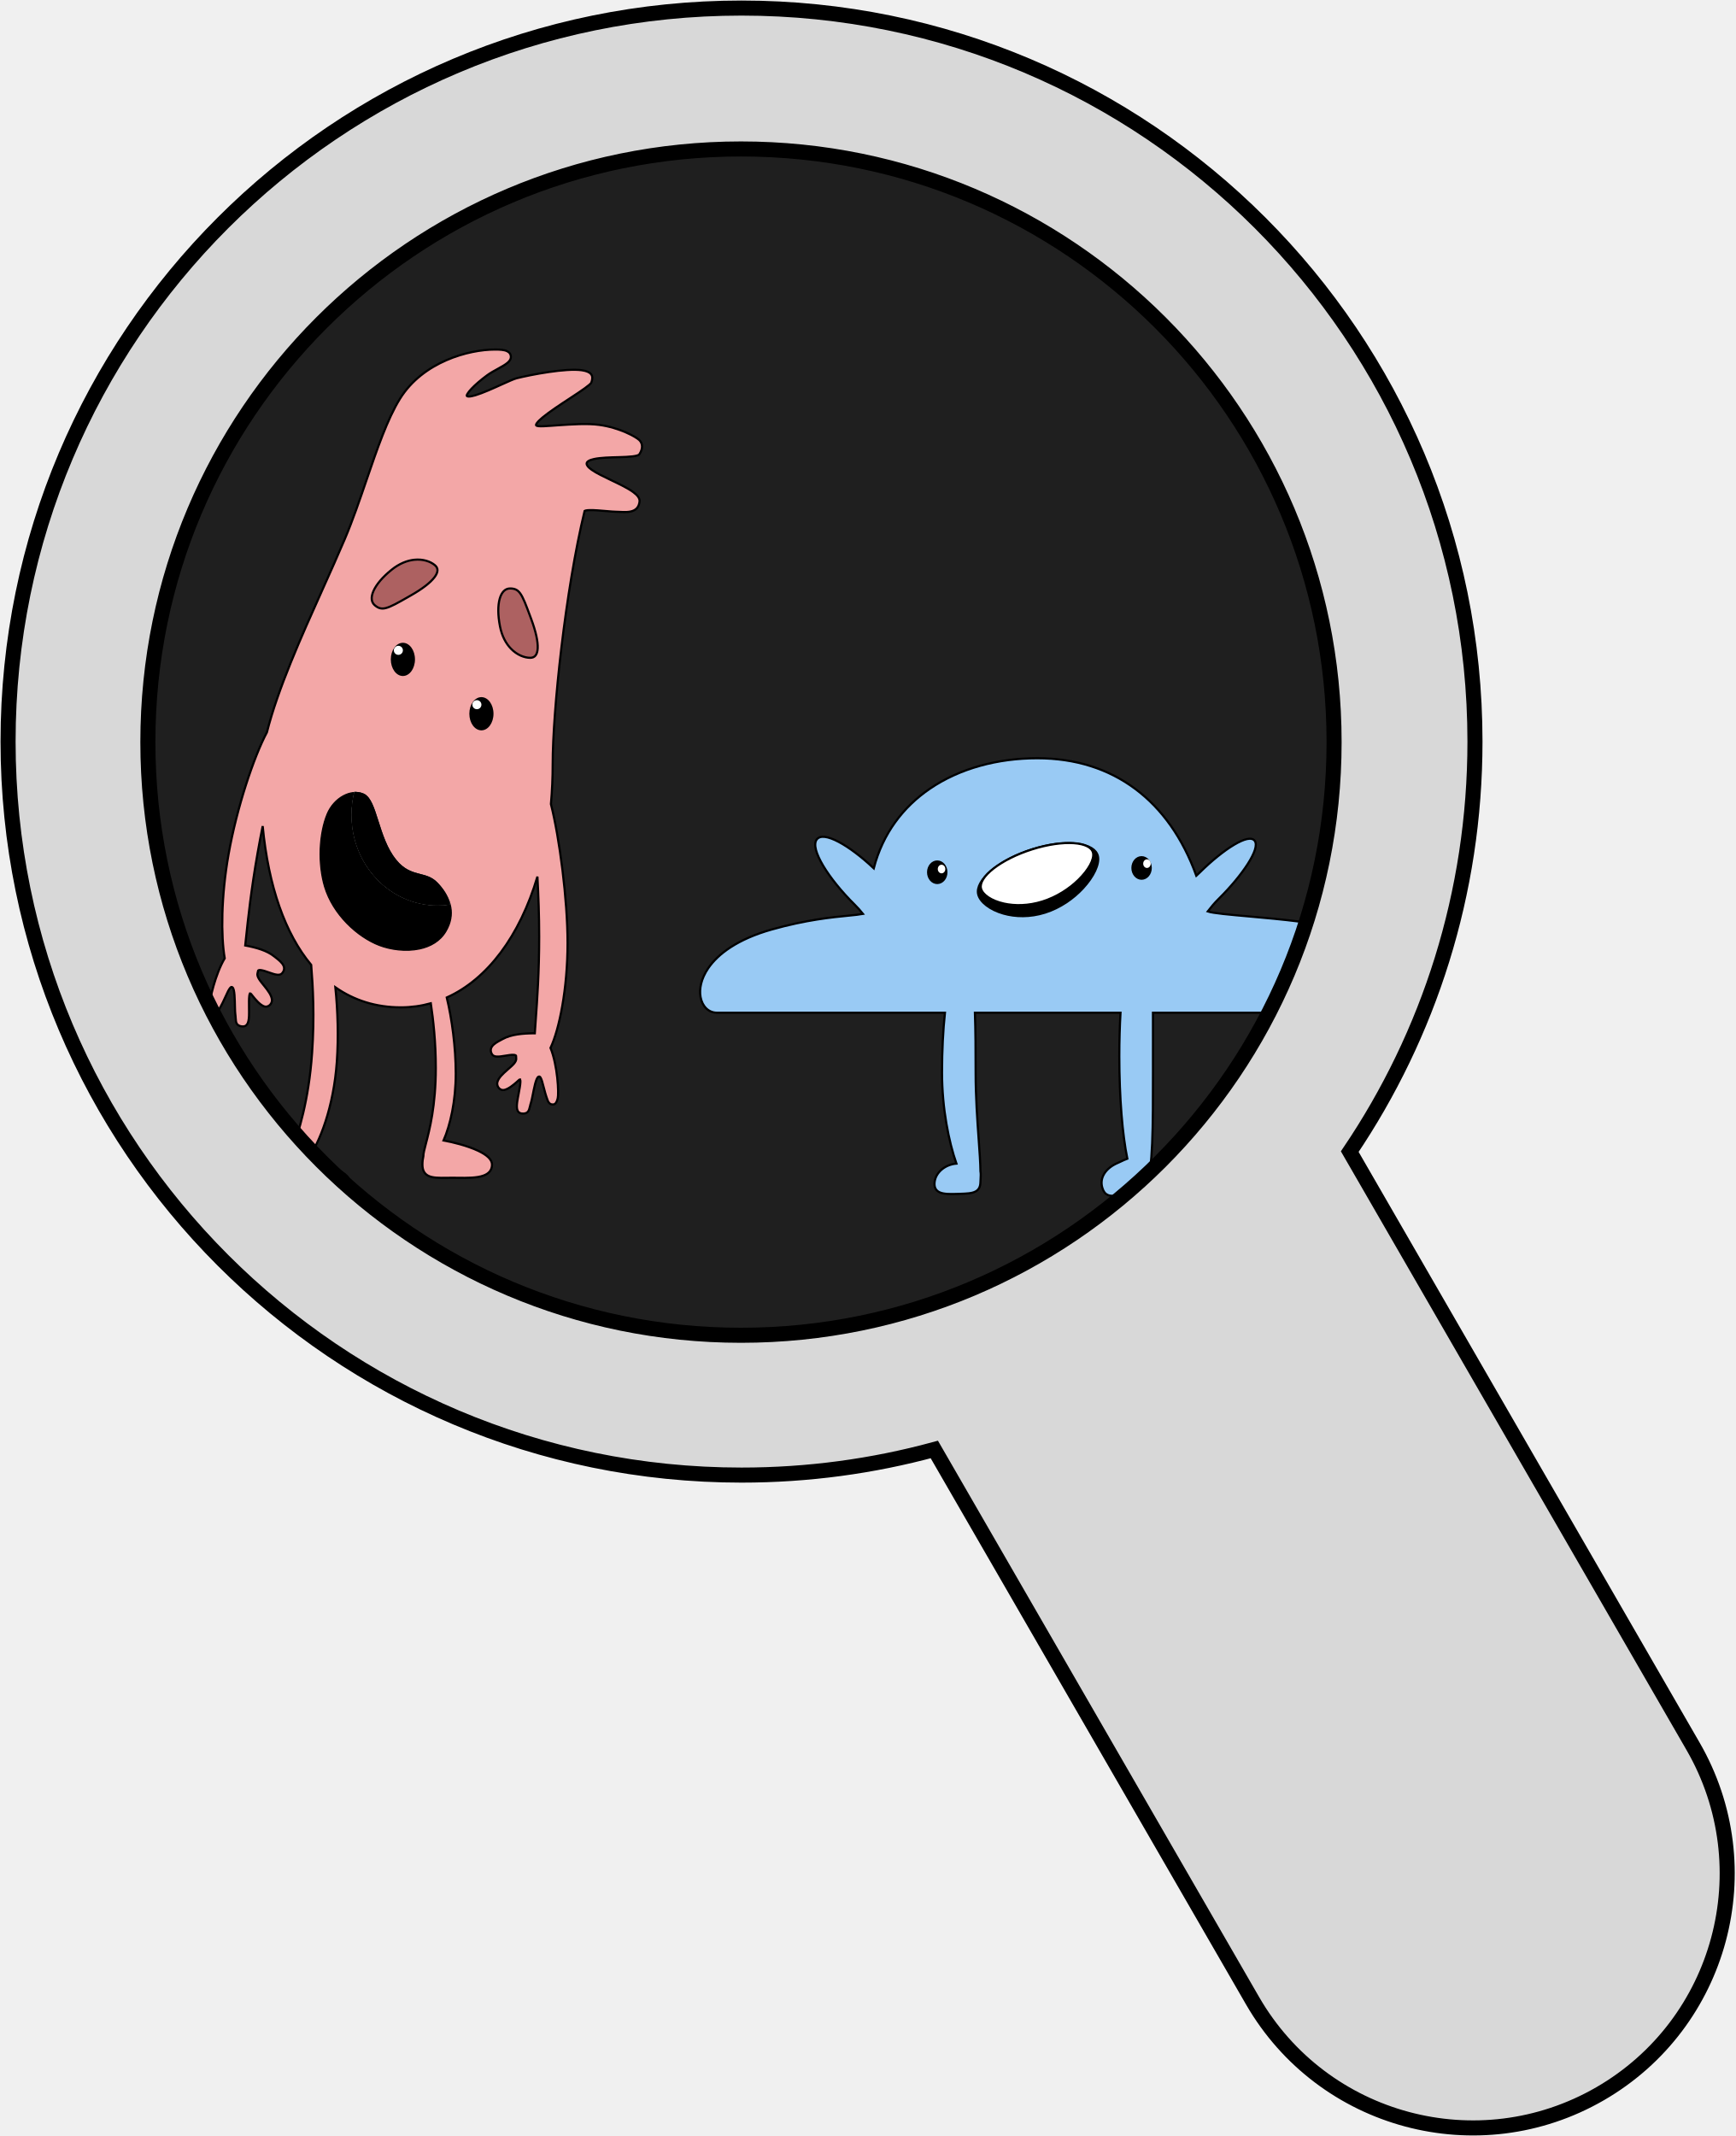
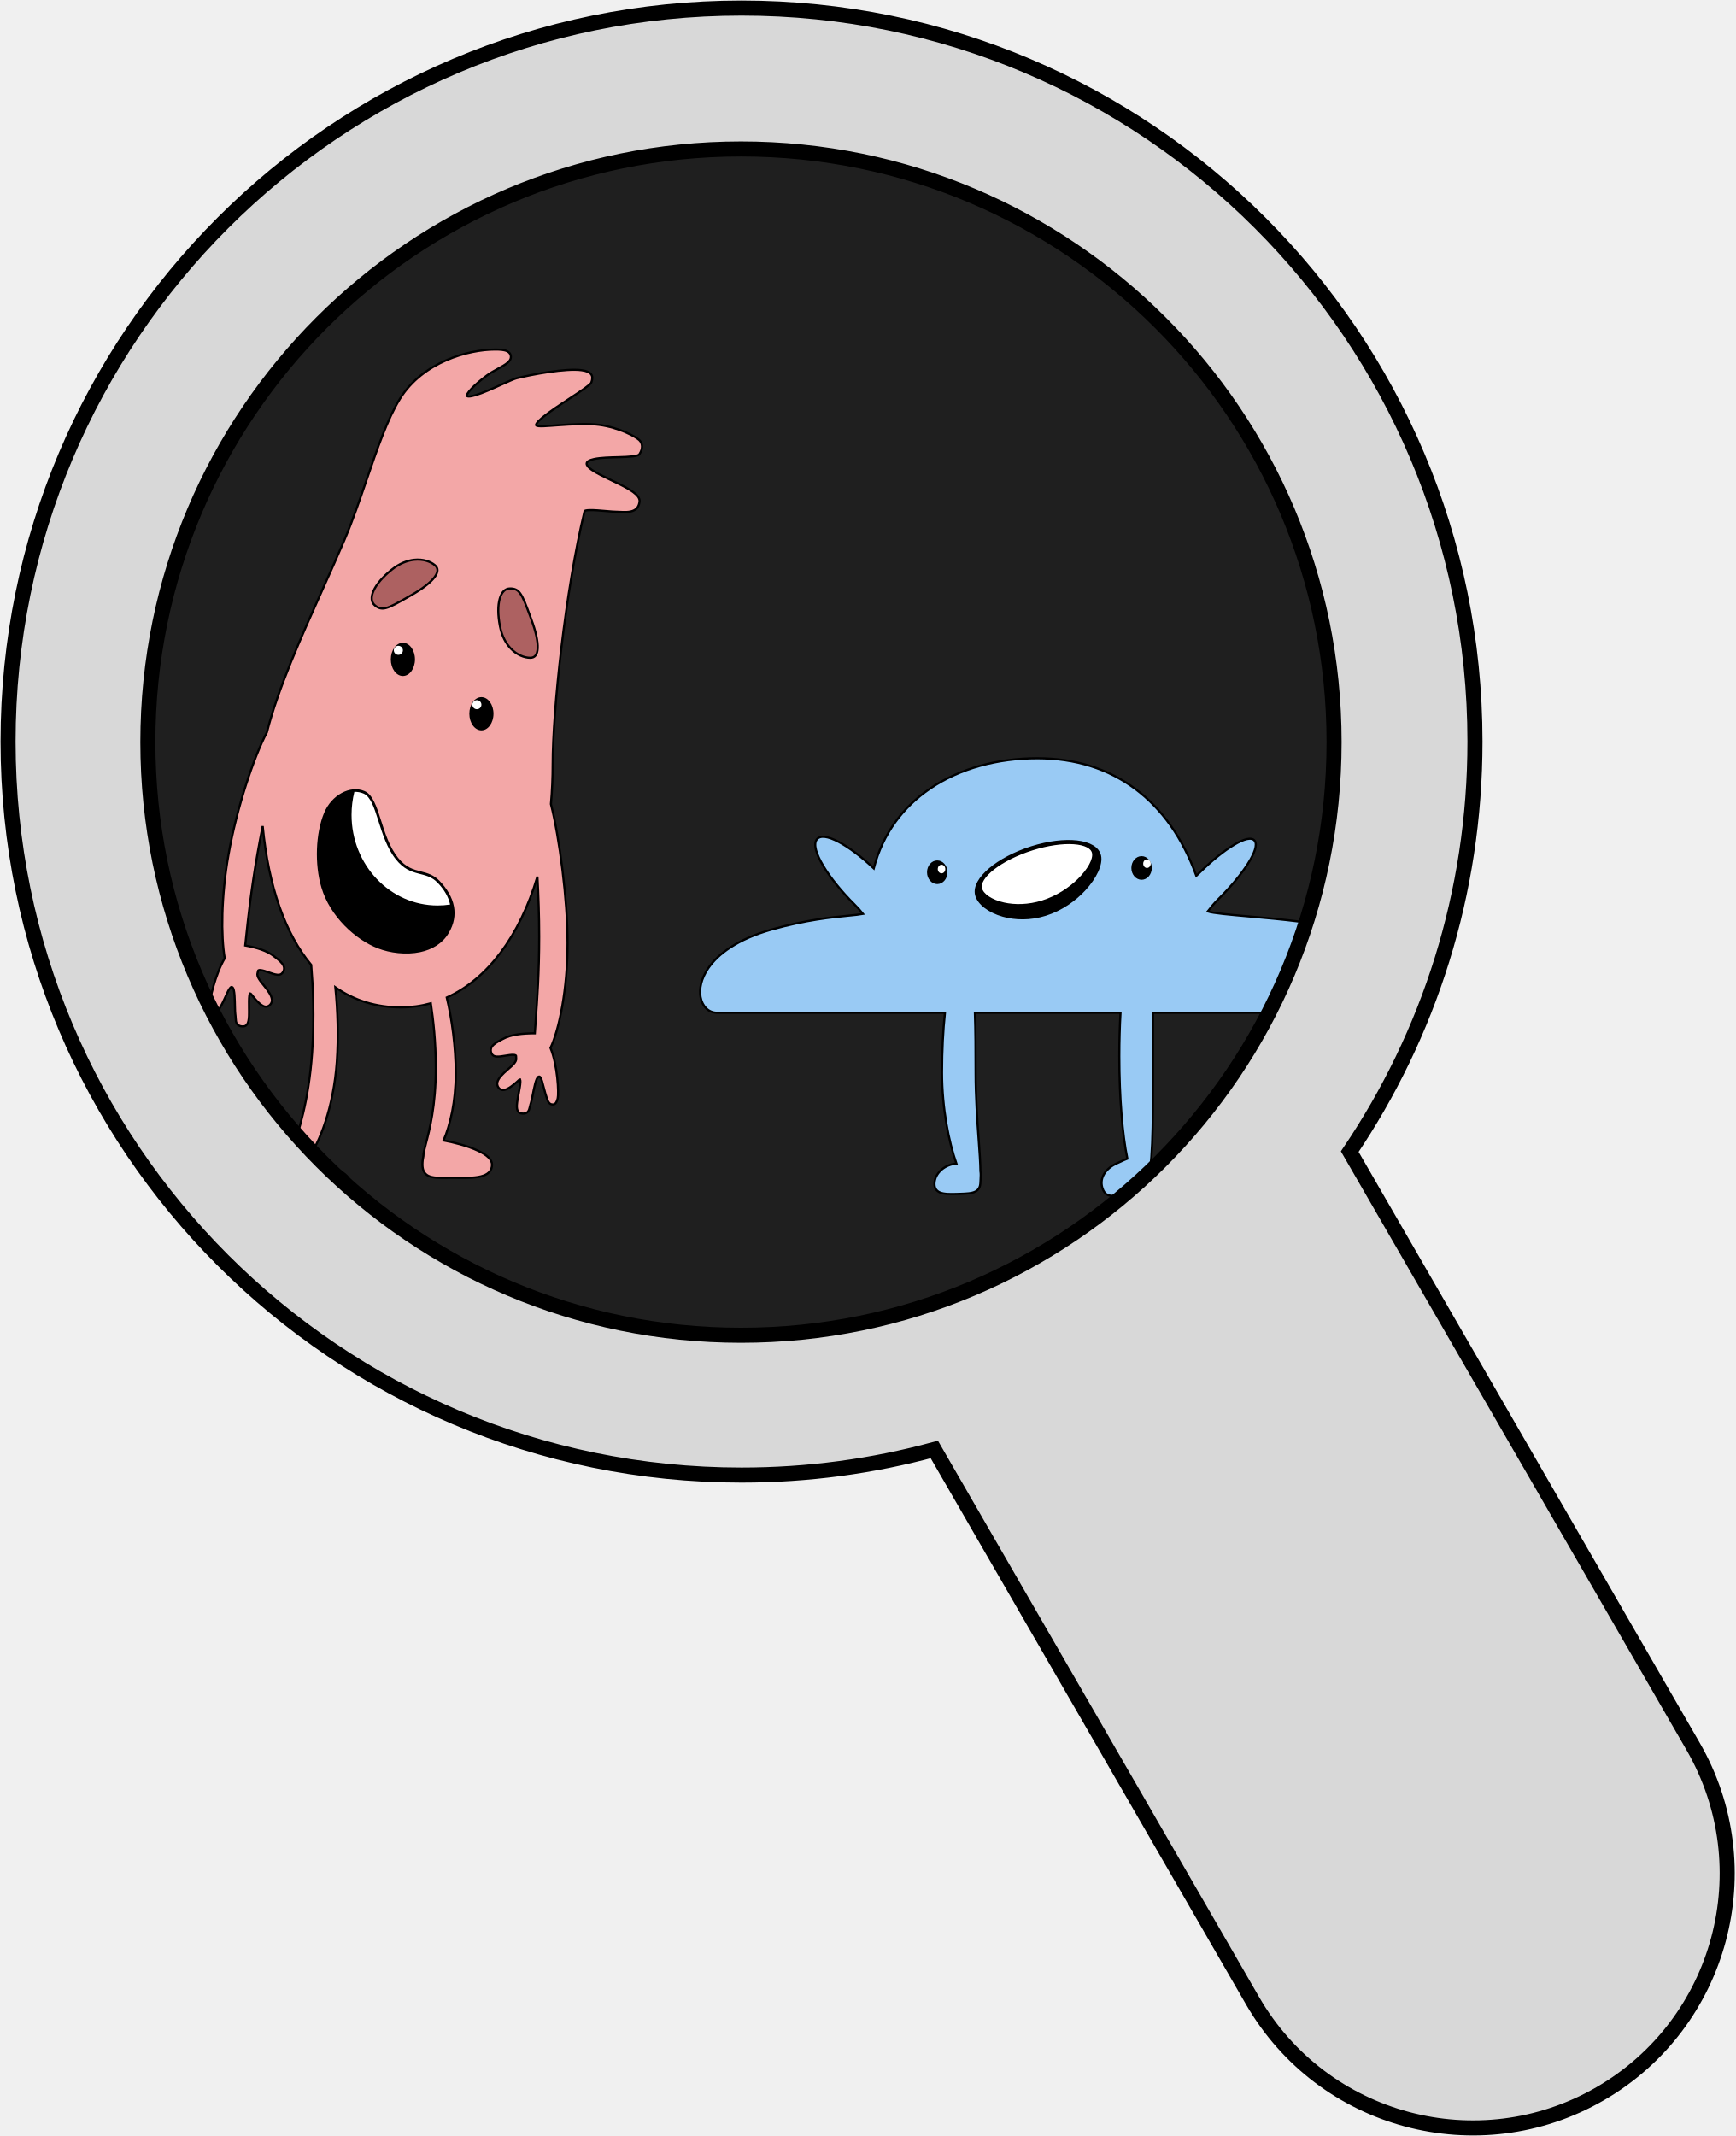
<svg xmlns="http://www.w3.org/2000/svg" width="1614px" height="1986px" viewBox="0 0 1614 1986" version="1.1">
  <g id="Page-1" stroke="none" stroke-width="1" fill="none" fill-rule="evenodd">
-     <g id="telescope" transform="translate(7, 7)">
-       <circle id="Oval" fill="#1F1F1F" fill-rule="nonzero" cx="682" cy="683" r="554" />
+     <g id="telescope" transform="translate(7, 7)" fill-rule="nonzero">
+       <circle id="Oval" fill="#1F1F1F" cx="682" cy="683" r="554" />
      <g id="Group-3" transform="translate(389, 711.5) scale(-1, 1) translate(-389, -711.5) translate(188, 318)">
-         <path d="M380.809,593.046 C378.707,594.721 378.719,604.376 378.54,611.117 C378.46,614.147 378.387,616.679 378.197,617.905 C377.999,619.18 377.938,620.382 377.88,621.487 C377.765,623.697 377.608,625.534 376.73,626.878 C375.992,628.008 374.779,628.864 372.593,629.249 C371.389,629.461 370.368,629.413 369.505,629.125 C368.589,628.819 367.833,628.248 367.228,627.372 C366.2,625.885 365.619,623.394 365.465,619.687 C365.372,617.431 365.409,614.697 365.447,611.925 C365.504,607.724 365.57,603.433 365.156,600.644 C365.021,599.732 364.85,598.996 364.573,598.531 C363.9,598.472 363.037,599.828 361.824,601.328 C359.34,604.398 355.86,608.638 352.012,610.46 C351.098,610.893 350.19,611.03 349.332,610.949 C348.395,610.861 347.516,610.509 346.754,609.973 C345.131,608.833 344.073,606.857 344.107,604.984 C344.186,600.703 347.841,595.982 351.476,591.45 C354.966,587.098 358.71,582.877 357.452,579.451 C357.336,579.135 357.263,578.78 357.193,578.416 C357.105,577.958 357.11,577.384 356.603,577.1 C356.159,576.851 355.445,576.821 354.326,576.983 C352.119,577.303 349.555,578.216 347.033,579.107 C344.239,580.092 341.492,581.048 339.287,581.269 C337.315,581.467 335.761,581.072 334.756,579.957 C333.722,578.809 333.162,577.676 332.942,576.58 C332.689,575.326 332.876,574.105 333.381,572.93 C334.609,570.075 337.854,567.492 340.5,565.441 C341.02,565.039 341.513,564.657 341.956,564.297 C348.632,558.875 358.456,556.046 368.98,554.072 C368.767,552.093 368.547,550.014 368.317,547.836 C366.308,528.839 363.5,502.27 357.433,467.873 C355.897,459.162 354.32,450.9 352.74,443.097 C347.371,499.227 331.779,543.197 307.638,572.11 C305.975,592.502 304.427,620.018 306.796,653.886 C309.979,699.401 319.643,727.927 325.152,744.191 C326.517,748.218 327.628,751.501 328.329,754.11 C332.557,757.715 336.265,765.089 336.265,774.661 C336.265,777.291 335.802,779.356 334.974,780.984 C334.051,782.801 332.674,784.094 330.919,785.004 C326.869,787.104 320.661,787.066 313.47,786.951 C311.829,786.925 310.137,786.898 308.411,786.898 C306.856,786.902 305.243,786.924 303.6,786.947 C295.077,787.065 285.772,787.163 279.502,784.882 C276.999,783.971 274.965,782.684 273.583,780.923 C272.298,779.286 271.559,777.237 271.559,774.661 C271.559,772.463 272.607,770.349 274.5,768.37 C276.452,766.328 279.313,764.42 282.703,762.686 C291.081,758.4 302.717,755.147 311.296,753.294 C299.717,737.613 286.749,704.365 283.788,662.026 C282.188,639.149 282.951,614.597 285.169,592.942 C267.715,605.17 247.297,611.609 224.265,611.609 C214.653,611.609 205.348,610.32 196.411,607.83 C194.152,623.129 191.771,643.312 191.771,668.048 C191.771,703.2 197.651,725.644 201.003,738.44 C202.428,743.878 203.38,747.626 203.311,749.903 C203.88,752.315 204.207,754.964 204.207,757.805 C204.207,760.435 203.743,762.501 202.916,764.129 C201.992,765.946 200.616,767.239 198.86,768.149 C194.81,770.248 188.602,770.21 181.411,770.096 C179.771,770.07 178.079,770.043 176.35,770.043 C174.712,770.043 172.996,770.067 171.238,770.092 C162.886,770.209 153.634,770.309 147.39,768.015 C144.907,767.103 142.885,765.814 141.511,764.054 C140.236,762.419 139.501,760.374 139.501,757.805 C139.501,755.455 140.702,753.198 142.852,751.099 C145.093,748.911 148.372,746.884 152.198,745.064 C162.41,740.208 176.547,736.793 184.555,735.396 C178.389,721.114 173.218,699.136 173.218,673.072 C173.218,648.718 176.826,622.163 181.583,602.445 C143.715,585.395 113.79,545.394 97.276,490.045 C96.359,507.414 95.639,526.321 95.639,545.845 C95.639,579.18 97.488,604.615 98.81,622.803 C99.159,627.616 99.472,631.922 99.706,635.733 C111.192,635.773 121.845,636.772 129.645,641.11 C130.144,641.387 130.696,641.678 131.277,641.984 C134.239,643.545 137.884,645.525 139.589,648.123 C140.29,649.193 140.686,650.362 140.656,651.641 C140.629,652.759 140.274,653.972 139.455,655.282 C138.659,656.555 137.197,657.213 135.221,657.361 C133.011,657.526 130.14,657.062 127.217,656.576 C124.578,656.137 121.895,655.683 119.666,655.751 C118.536,655.785 117.838,655.939 117.444,656.261 C116.993,656.629 117.098,657.194 117.091,657.66 C117.086,658.03 117.075,658.392 117.016,658.724 C116.373,662.317 120.792,665.824 124.985,669.503 C129.352,673.335 133.771,677.35 134.593,681.552 C134.952,683.391 134.253,685.52 132.853,686.925 C132.196,687.585 131.39,688.084 130.483,688.334 C129.653,688.562 128.735,688.585 127.759,688.317 C123.653,687.191 119.49,683.62 116.51,681.027 C115.055,679.761 113.969,678.575 113.413,678.552 C113.126,679.256 113.084,680.011 113.11,680.932 C113.187,683.75 113.996,687.965 114.783,692.092 C115.302,694.816 115.813,697.502 116.113,699.74 C116.605,703.417 116.466,705.971 115.712,707.614 C115.268,708.582 114.622,709.275 113.774,709.736 C112.974,710.17 111.976,710.394 110.754,710.394 C108.534,710.394 107.191,709.762 106.268,708.777 C105.17,707.607 104.696,705.825 104.199,703.668 C103.951,702.59 103.682,701.416 103.265,700.196 C102.865,699.021 102.354,696.54 101.748,693.571 C100.401,686.963 98.736,677.452 96.376,676.168 C95.991,675.958 95.652,675.858 95.343,675.959 C94.96,676.085 94.665,676.447 94.371,676.916 C93.3,678.626 92.522,681.76 91.547,685.553 C90.58,689.316 89.448,693.712 87.76,698.076 C87.19,699.55 86.524,700.42 85.88,700.957 C84.846,701.818 83.814,701.887 83.022,701.913 C81.628,701.971 80.712,701.311 80.011,700.293 C79.168,699.071 78.675,697.279 78.405,696.194 C77.245,691.527 78.502,665.54 85.113,649.322 C77.002,632.243 69.257,594.531 69.257,551.682 C69.257,511.391 76.752,454.123 84.716,422.593 C83.638,410.533 83.084,398.047 83.084,385.187 C83.084,336.473 71.336,223.831 53.389,150.029 C53.146,149.886 52.888,149.792 52.576,149.707 C51.676,149.46 50.402,149.342 48.892,149.3 C44.523,149.181 38.266,149.737 33.018,150.201 C29.429,150.518 26.304,150.792 24.537,150.792 C23.383,150.792 22.105,150.862 20.765,150.934 C16.314,151.173 11.239,151.391 7.575,149.553 C4.835,148.178 2.797,145.718 2.307,141.308 C2.144,139.845 2.612,138.359 3.653,136.873 C4.669,135.423 6.245,133.96 8.238,132.503 C13.242,128.843 20.929,125.167 28.492,121.56 C35.482,118.225 42.364,114.95 46.831,111.781 C48.458,110.626 49.757,109.495 50.586,108.374 C51.215,107.523 51.575,106.691 51.483,105.858 C51.384,104.96 50.766,104.267 49.858,103.678 C48.606,102.867 46.812,102.27 44.667,101.802 C38.569,100.474 29.726,100.262 21.778,100.065 C11.924,99.82 3.755,99.272 2.469,97.346 C0.809,94.859 0,92.394 0,90.167 C0,87.835 0.87,85.743 2.616,84.102 C5.74,81.168 20.705,72.637 39.891,70.033 C50.799,68.552 65.636,69.553 77.794,70.38 C88.375,71.099 97.288,72.11 98.477,70.443 C98.592,70.282 98.579,70.083 98.532,69.87 C98.432,69.419 98.154,68.913 97.754,68.347 C96.72,66.887 94.899,65.136 92.561,63.188 C86.034,57.751 75.544,50.89 66.337,44.864 C56.24,38.257 47.825,32.543 47.16,30.68 C46.077,27.646 45.77,24.95 47.436,22.856 C48.717,21.246 51.267,19.923 56.005,19.243 C70.744,17.127 103.025,23.318 116.564,26.674 C118.96,27.268 124.265,29.658 130.514,32.487 C138.527,36.116 148.124,40.466 155.03,42.521 C157.448,43.24 159.521,43.68 161.052,43.673 C161.627,43.671 162.114,43.61 162.487,43.445 C162.69,43.355 162.852,43.234 162.934,43.044 C163.139,42.567 162.738,41.845 162.231,40.989 C161.469,39.699 160.202,38.131 158.539,36.371 C155.119,32.754 150.042,28.366 144.099,23.978 C141.083,21.752 137.54,19.815 134.212,17.992 C130.573,15.998 127.186,14.132 124.949,12.2 C123.026,10.541 121.949,8.809 121.949,6.98 C121.949,5.63 122.301,4.537 122.903,3.646 C123.551,2.689 124.501,1.959 125.679,1.423 C128.362,0.202 132.313,0.013 136.088,0 L136.669,0 C161.12,0 203.71,11.318 225.114,45.798 C236.699,64.461 246.232,92.271 256.106,121.113 C262.5,139.793 269.042,158.907 276.395,176.227 C282.654,190.972 289.688,206.624 296.906,222.685 C317.052,267.513 338.62,315.521 348.815,355.911 C360.848,378.351 376.816,425.878 384.477,469.316 C391.442,508.81 391.581,545.148 388.052,565.995 C396.902,580.954 402.306,604.992 401.984,609.649 C401.907,610.764 401.733,612.614 401.115,613.964 C400.586,615.121 399.755,615.907 398.608,616.057 C397.605,616.2 396.598,616.293 395.45,615.636 C394.722,615.22 393.916,614.478 393.098,613.126 C390.678,609.121 388.8,604.989 387.194,601.451 C385.575,597.885 384.265,594.933 382.912,593.435 C382.542,593.025 382.188,592.719 381.789,592.662 C381.467,592.615 381.151,592.773 380.809,593.046 Z" id="Combined-Shape" stroke="#000000" stroke-width="2" fill="#F3A7A7" fill-rule="nonzero" />
+         <path d="M380.809,593.046 C378.707,594.721 378.719,604.376 378.54,611.117 C378.46,614.147 378.387,616.679 378.197,617.905 C377.999,619.18 377.938,620.382 377.88,621.487 C377.765,623.697 377.608,625.534 376.73,626.878 C375.992,628.008 374.779,628.864 372.593,629.249 C371.389,629.461 370.368,629.413 369.505,629.125 C368.589,628.819 367.833,628.248 367.228,627.372 C366.2,625.885 365.619,623.394 365.465,619.687 C365.372,617.431 365.409,614.697 365.447,611.925 C365.504,607.724 365.57,603.433 365.156,600.644 C365.021,599.732 364.85,598.996 364.573,598.531 C363.9,598.472 363.037,599.828 361.824,601.328 C359.34,604.398 355.86,608.638 352.012,610.46 C351.098,610.893 350.19,611.03 349.332,610.949 C348.395,610.861 347.516,610.509 346.754,609.973 C345.131,608.833 344.073,606.857 344.107,604.984 C344.186,600.703 347.841,595.982 351.476,591.45 C354.966,587.098 358.71,582.877 357.452,579.451 C357.336,579.135 357.263,578.78 357.193,578.416 C357.105,577.958 357.11,577.384 356.603,577.1 C356.159,576.851 355.445,576.821 354.326,576.983 C352.119,577.303 349.555,578.216 347.033,579.107 C344.239,580.092 341.492,581.048 339.287,581.269 C337.315,581.467 335.761,581.072 334.756,579.957 C333.722,578.809 333.162,577.676 332.942,576.58 C332.689,575.326 332.876,574.105 333.381,572.93 C334.609,570.075 337.854,567.492 340.5,565.441 C341.02,565.039 341.513,564.657 341.956,564.297 C348.632,558.875 358.456,556.046 368.98,554.072 C368.767,552.093 368.547,550.014 368.317,547.836 C366.308,528.839 363.5,502.27 357.433,467.873 C355.897,459.162 354.32,450.9 352.74,443.097 C347.371,499.227 331.779,543.197 307.638,572.11 C305.975,592.502 304.427,620.018 306.796,653.886 C309.979,699.401 319.643,727.927 325.152,744.191 C326.517,748.218 327.628,751.501 328.329,754.11 C332.557,757.715 336.265,765.089 336.265,774.661 C336.265,777.291 335.802,779.356 334.974,780.984 C334.051,782.801 332.674,784.094 330.919,785.004 C326.869,787.104 320.661,787.066 313.47,786.951 C311.829,786.925 310.137,786.898 308.411,786.898 C306.856,786.902 305.243,786.924 303.6,786.947 C295.077,787.065 285.772,787.163 279.502,784.882 C276.999,783.971 274.965,782.684 273.583,780.923 C272.298,779.286 271.559,777.237 271.559,774.661 C271.559,772.463 272.607,770.349 274.5,768.37 C276.452,766.328 279.313,764.42 282.703,762.686 C291.081,758.4 302.717,755.147 311.296,753.294 C299.717,737.613 286.749,704.365 283.788,662.026 C282.188,639.149 282.951,614.597 285.169,592.942 C267.715,605.17 247.297,611.609 224.265,611.609 C214.653,611.609 205.348,610.32 196.411,607.83 C194.152,623.129 191.771,643.312 191.771,668.048 C191.771,703.2 197.651,725.644 201.003,738.44 C202.428,743.878 203.38,747.626 203.311,749.903 C203.88,752.315 204.207,754.964 204.207,757.805 C204.207,760.435 203.743,762.501 202.916,764.129 C201.992,765.946 200.616,767.239 198.86,768.149 C194.81,770.248 188.602,770.21 181.411,770.096 C179.771,770.07 178.079,770.043 176.35,770.043 C174.712,770.043 172.996,770.067 171.238,770.092 C162.886,770.209 153.634,770.309 147.39,768.015 C144.907,767.103 142.885,765.814 141.511,764.054 C140.236,762.419 139.501,760.374 139.501,757.805 C139.501,755.455 140.702,753.198 142.852,751.099 C145.093,748.911 148.372,746.884 152.198,745.064 C162.41,740.208 176.547,736.793 184.555,735.396 C178.389,721.114 173.218,699.136 173.218,673.072 C173.218,648.718 176.826,622.163 181.583,602.445 C143.715,585.395 113.79,545.394 97.276,490.045 C96.359,507.414 95.639,526.321 95.639,545.845 C95.639,579.18 97.488,604.615 98.81,622.803 C99.159,627.616 99.472,631.922 99.706,635.733 C111.192,635.773 121.845,636.772 129.645,641.11 C130.144,641.387 130.696,641.678 131.277,641.984 C134.239,643.545 137.884,645.525 139.589,648.123 C140.29,649.193 140.686,650.362 140.656,651.641 C140.629,652.759 140.274,653.972 139.455,655.282 C138.659,656.555 137.197,657.213 135.221,657.361 C133.011,657.526 130.14,657.062 127.217,656.576 C124.578,656.137 121.895,655.683 119.666,655.751 C118.536,655.785 117.838,655.939 117.444,656.261 C116.993,656.629 117.098,657.194 117.091,657.66 C117.086,658.03 117.075,658.392 117.016,658.724 C116.373,662.317 120.792,665.824 124.985,669.503 C129.352,673.335 133.771,677.35 134.593,681.552 C134.952,683.391 134.253,685.52 132.853,686.925 C132.196,687.585 131.39,688.084 130.483,688.334 C129.653,688.562 128.735,688.585 127.759,688.317 C123.653,687.191 119.49,683.62 116.51,681.027 C115.055,679.761 113.969,678.575 113.413,678.552 C113.126,679.256 113.084,680.011 113.11,680.932 C113.187,683.75 113.996,687.965 114.783,692.092 C115.302,694.816 115.813,697.502 116.113,699.74 C116.605,703.417 116.466,705.971 115.712,707.614 C115.268,708.582 114.622,709.275 113.774,709.736 C112.974,710.17 111.976,710.394 110.754,710.394 C108.534,710.394 107.191,709.762 106.268,708.777 C105.17,707.607 104.696,705.825 104.199,703.668 C103.951,702.59 103.682,701.416 103.265,700.196 C102.865,699.021 102.354,696.54 101.748,693.571 C100.401,686.963 98.736,677.452 96.376,676.168 C95.991,675.958 95.652,675.858 95.343,675.959 C94.96,676.085 94.665,676.447 94.371,676.916 C93.3,678.626 92.522,681.76 91.547,685.553 C90.58,689.316 89.448,693.712 87.76,698.076 C87.19,699.55 86.524,700.42 85.88,700.957 C84.846,701.818 83.814,701.887 83.022,701.913 C81.628,701.971 80.712,701.311 80.011,700.293 C79.168,699.071 78.675,697.279 78.405,696.194 C77.245,691.527 78.502,665.54 85.113,649.322 C77.002,632.243 69.257,594.531 69.257,551.682 C69.257,511.391 76.752,454.123 84.716,422.593 C83.638,410.533 83.084,398.047 83.084,385.187 C83.084,336.473 71.336,223.831 53.389,150.029 C53.146,149.886 52.888,149.792 52.576,149.707 C51.676,149.46 50.402,149.342 48.892,149.3 C44.523,149.181 38.266,149.737 33.018,150.201 C29.429,150.518 26.304,150.792 24.537,150.792 C23.383,150.792 22.105,150.862 20.765,150.934 C16.314,151.173 11.239,151.391 7.575,149.553 C4.835,148.178 2.797,145.718 2.307,141.308 C2.144,139.845 2.612,138.359 3.653,136.873 C4.669,135.423 6.245,133.96 8.238,132.503 C13.242,128.843 20.929,125.167 28.492,121.56 C35.482,118.225 42.364,114.95 46.831,111.781 C48.458,110.626 49.757,109.495 50.586,108.374 C51.215,107.523 51.575,106.691 51.483,105.858 C51.384,104.96 50.766,104.267 49.858,103.678 C48.606,102.867 46.812,102.27 44.667,101.802 C38.569,100.474 29.726,100.262 21.778,100.065 C11.924,99.82 3.755,99.272 2.469,97.346 C0.809,94.859 0,92.394 0,90.167 C0,87.835 0.87,85.743 2.616,84.102 C5.74,81.168 20.705,72.637 39.891,70.033 C50.799,68.552 65.636,69.553 77.794,70.38 C88.375,71.099 97.288,72.11 98.477,70.443 C98.592,70.282 98.579,70.083 98.532,69.87 C98.432,69.419 98.154,68.913 97.754,68.347 C96.72,66.887 94.899,65.136 92.561,63.188 C86.034,57.751 75.544,50.89 66.337,44.864 C56.24,38.257 47.825,32.543 47.16,30.68 C46.077,27.646 45.77,24.95 47.436,22.856 C48.717,21.246 51.267,19.923 56.005,19.243 C70.744,17.127 103.025,23.318 116.564,26.674 C118.96,27.268 124.265,29.658 130.514,32.487 C138.527,36.116 148.124,40.466 155.03,42.521 C157.448,43.24 159.521,43.68 161.052,43.673 C161.627,43.671 162.114,43.61 162.487,43.445 C162.69,43.355 162.852,43.234 162.934,43.044 C163.139,42.567 162.738,41.845 162.231,40.989 C161.469,39.699 160.202,38.131 158.539,36.371 C155.119,32.754 150.042,28.366 144.099,23.978 C141.083,21.752 137.54,19.815 134.212,17.992 C130.573,15.998 127.186,14.132 124.949,12.2 C123.026,10.541 121.949,8.809 121.949,6.98 C121.949,5.63 122.301,4.537 122.903,3.646 C123.551,2.689 124.501,1.959 125.679,1.423 C128.362,0.202 132.313,0.013 136.088,0 L136.669,0 C161.12,0 203.71,11.318 225.114,45.798 C236.699,64.461 246.232,92.271 256.106,121.113 C262.5,139.793 269.042,158.907 276.395,176.227 C282.654,190.972 289.688,206.624 296.906,222.685 C317.052,267.513 338.62,315.521 348.815,355.911 C360.848,378.351 376.816,425.878 384.477,469.316 C391.442,508.81 391.581,545.148 388.052,565.995 C396.902,580.954 402.306,604.992 401.984,609.649 C401.907,610.764 401.733,612.614 401.115,613.964 C400.586,615.121 399.755,615.907 398.608,616.057 C397.605,616.2 396.598,616.293 395.45,615.636 C394.722,615.22 393.916,614.478 393.098,613.126 C390.678,609.121 388.8,604.989 387.194,601.451 C385.575,597.885 384.265,594.933 382.912,593.435 C382.542,593.025 382.188,592.719 381.789,592.662 C381.467,592.615 381.151,592.773 380.809,593.046 Z" id="Combined-Shape" stroke="#000000" stroke-width="2" fill="#F3A7A7" />
        <g id="Group-2" transform="translate(97, 181)">
-           <path d="M0.032,96.748 C-0.289,90.398 1.754,81.157 5.997,69.716 C6.217,69.124 6.432,68.543 6.643,67.973 C10.83,56.675 13.388,49.709 16.33,45.666 C18.761,42.326 21.468,41.142 25.711,41.142 C27.951,41.142 29.881,41.965 31.46,43.495 C33.163,45.144 34.459,47.585 35.336,50.667 C37.126,56.952 37.155,65.84 35.092,76.347 C33.27,85.625 29.451,92.437 24.891,97.143 C19.202,103.016 12.371,105.606 6.947,105.606 C4.829,105.606 3.193,104.901 2.06,103.498 C0.825,101.966 0.181,99.677 0.032,96.748 Z" id="Oval" stroke="#000000" stroke-width="2" fill="#AD6161" fill-rule="nonzero" />
-           <path d="M113.655,69.115 C111.538,69.115 109.902,68.41 108.77,67.007 C107.535,65.475 106.891,63.186 106.743,60.257 C106.423,53.906 108.467,44.663 112.711,33.221 C112.931,32.628 113.146,32.047 113.358,31.477 C117.546,20.177 120.104,13.209 123.047,9.166 C125.478,5.825 128.184,4.64 132.428,4.64 C134.666,4.64 136.596,5.463 138.175,6.992 C139.878,8.641 141.173,11.083 142.05,14.165 C143.838,20.45 143.865,29.339 141.801,39.848 C139.978,49.128 136.158,55.94 131.599,60.648 C125.909,66.523 119.079,69.114 113.655,69.115 Z" id="Oval" stroke="#000000" stroke-width="2" fill="#AD6161" fill-rule="nonzero" transform="translate(125.041, 36.87751) scale(-1, 1) rotate(-140) translate(-125.041, -36.87751) " />
-           <ellipse id="Oval" fill="#000000" fill-rule="nonzero" cx="52.356" cy="157.619" rx="11.233" ry="15.441" />
-           <ellipse id="Oval" fill="#000000" fill-rule="nonzero" cx="125.37" cy="107.085" rx="11.233" ry="15.441" />
-           <path d="M198.239,318.398 C190.454,344.41 167.62,365.215 147.422,372.999 C136.863,377.068 122.572,379.022 109.849,376.318 C99.795,374.182 90.716,369.133 85.279,359.878 C80.642,351.984 79.562,344.464 80.819,337.513 C82.34,329.096 87.271,321.518 93.407,315.114 C98.391,309.913 103.755,308.557 109.386,307.115 C116.585,305.27 124.22,303.303 132.116,293.525 C140.421,283.241 144.764,269.602 148.544,257.693 C152.397,245.558 155.594,235.159 162.077,232.32 C168.008,229.724 174.819,230.617 180.924,233.954 C187.183,237.374 192.707,243.363 195.823,250.857 C203.5,269.319 204.552,297.302 198.239,318.398 Z" id="Oval" stroke="#000000" fill="#000000" fill-rule="nonzero" />
-           <g id="Combined-Shape" transform="translate(81, 230)">
-             <g id="path-2-link" fill="#FFFFFF" fill-rule="nonzero">
+           <path d="M0.032,96.748 C-0.289,90.398 1.754,81.157 5.997,69.716 C6.217,69.124 6.432,68.543 6.643,67.973 C10.83,56.675 13.388,49.709 16.33,45.666 C18.761,42.326 21.468,41.142 25.711,41.142 C27.951,41.142 29.881,41.965 31.46,43.495 C33.163,45.144 34.459,47.585 35.336,50.667 C37.126,56.952 37.155,65.84 35.092,76.347 C33.27,85.625 29.451,92.437 24.891,97.143 C19.202,103.016 12.371,105.606 6.947,105.606 C4.829,105.606 3.193,104.901 2.06,103.498 C0.825,101.966 0.181,99.677 0.032,96.748 Z" id="Oval" stroke="#000000" stroke-width="2" fill="#AD6161" />
+           <path d="M113.655,69.115 C111.538,69.115 109.902,68.41 108.77,67.007 C107.535,65.475 106.891,63.186 106.743,60.257 C106.423,53.906 108.467,44.663 112.711,33.221 C112.931,32.628 113.146,32.047 113.358,31.477 C117.546,20.177 120.104,13.209 123.047,9.166 C125.478,5.825 128.184,4.64 132.428,4.64 C134.666,4.64 136.596,5.463 138.175,6.992 C139.878,8.641 141.173,11.083 142.05,14.165 C143.838,20.45 143.865,29.339 141.801,39.848 C139.978,49.128 136.158,55.94 131.599,60.648 C125.909,66.523 119.079,69.114 113.655,69.115 Z" id="Oval" stroke="#000000" stroke-width="2" fill="#AD6161" transform="translate(125.041, 36.87751) scale(-1, 1) rotate(-140) translate(-125.041, -36.87751) " />
+           <ellipse id="Oval" fill="#000000" cx="52.356" cy="157.619" rx="11.233" ry="15.441" />
+           <ellipse id="Oval" fill="#000000" cx="125.37" cy="107.085" rx="11.233" ry="15.441" />
+           <path d="M199.676,318.828 C191.754,345.3 168.518,366.476 147.962,374.398 C137.163,378.56 122.547,380.55 109.537,377.786 C99.065,375.561 89.642,370.266 83.986,360.638 C79.134,352.379 78.029,344.513 79.343,337.246 C80.915,328.549 85.979,320.699 92.324,314.077 C97.511,308.664 103.068,307.185 108.935,305.682 C115.951,303.884 123.331,302.017 130.949,292.583 C139.139,282.442 143.388,268.978 147.115,257.239 L147.323,256.582 C151.276,244.126 154.849,233.848 161.476,230.946 C167.812,228.172 175.102,229.063 181.643,232.637 C188.178,236.208 193.954,242.455 197.208,250.281 C204.999,269.017 206.084,297.416 199.676,318.828 Z" id="Oval" stroke="#000000" stroke-width="3" fill="#000000" />
+           <g id="Combined-Shape" transform="translate(81, 230)" fill="#FFFFFF">
+             <g id="path-2-link">
              <path d="M80.877,1.862 C83.558,0.688 86.495,0.168 89.494,0.239 C91.201,7.08 92.11,14.262 92.11,21.667 C92.11,68.181 56.277,105.889 12.075,105.889 C8.136,105.889 4.264,105.589 0.477,105.011 C2.101,97.415 6.282,90.785 12.046,84.769 C23.398,72.922 36.65,80.644 50.727,63.211 C67.598,42.32 67.995,7.503 80.877,1.862 Z" id="path-2" />
            </g>
-             <g id="path-2-link" fill="#000000" fill-rule="nonzero">
-               <path d="M80.877,1.862 C83.558,0.688 86.495,0.168 89.494,0.239 C91.201,7.08 92.11,14.262 92.11,21.667 C92.11,68.181 56.277,105.889 12.075,105.889 C8.136,105.889 4.264,105.589 0.477,105.011 C2.101,97.415 6.282,90.785 12.046,84.769 C23.398,72.922 36.65,80.644 50.727,63.211 C67.598,42.32 67.995,7.503 80.877,1.862 Z" id="path-2" />
-             </g>
-             <path d="M91.11,21.667 C91.11,44.654 82.259,65.467 67.943,80.532 C53.645,95.578 33.894,104.889 12.075,104.889 C8.557,104.889 5.092,104.647 1.696,104.178 C3.431,97.192 7.405,91.057 12.768,85.46 C17.677,80.337 22.967,79.019 28.51,77.599 C35.796,75.733 43.516,73.733 51.505,63.839 C59.849,53.507 64.222,39.81 68.021,27.844 C71.809,15.911 74.88,5.579 81.278,2.778 C83.599,1.762 86.123,1.264 88.708,1.234 C90.277,7.771 91.11,14.617 91.11,21.667 Z" id="Path" stroke="#000000" stroke-width="2" />
          </g>
-           <ellipse id="Oval" fill="#FFFFFF" fill-rule="nonzero" cx="56.568" cy="149.196" rx="4.212" ry="4.211" />
-           <ellipse id="Oval" fill="#FFFFFF" fill-rule="nonzero" cx="129.582" cy="98.663" rx="4.212" ry="4.211" />
+           <ellipse id="Oval" fill="#FFFFFF" cx="56.568" cy="149.196" rx="4.212" ry="4.211" />
+           <ellipse id="Oval" fill="#FFFFFF" cx="129.582" cy="98.663" rx="4.212" ry="4.211" />
        </g>
      </g>
-       <g id="Group-5" transform="translate(644, 698)" fill-rule="nonzero">
+       <g id="Group-5" transform="translate(644, 698)">
        <path d="M645.215,236.6 L421.084,236.6 C421.113,245.168 421.105,254.182 421.097,263.518 C421.093,267.963 421.089,272.481 421.089,277.058 L421.09,279.055 C421.091,282.951 421.094,286.801 421.097,290.599 C421.142,342.079 421.085,383.79 414.957,395.219 C413.66,398.742 411.787,401.808 408.692,403.891 C406.094,405.638 402.621,406.707 397.838,406.707 C394.987,406.707 392.487,406.798 390.288,406.879 C385.14,407.068 381.586,407.145 379.032,406.02 C376.75,405.016 375.161,403.121 374.026,399.452 C372.581,394.775 373.344,390.227 375.817,386.242 C378.326,382.199 382.621,378.733 388.169,376.356 C388.963,376.015 389.938,375.555 391.01,375.049 C392.943,374.137 395.182,373.082 397.25,372.295 C392.715,350.14 389.797,315.716 389.797,277.058 C389.797,262.869 390.19,249.25 390.912,236.6 L255.528,236.599 C256.087,252.743 256.186,271.776 256.186,292.155 C256.186,314.996 257.737,336.561 259.017,354.343 C259.864,366.129 260.592,376.259 260.674,384.007 C261.068,386.148 260.94,388.619 260.793,391.217 C260.736,392.23 260.677,393.263 260.652,394.303 C260.599,396.445 260.182,398.136 259.47,399.481 C258.682,400.97 257.532,402.053 256.056,402.841 C252.755,404.603 247.695,404.808 241.479,404.994 C241.175,405.003 240.869,405.012 240.561,405.022 C240.254,405.031 239.948,405.041 239.642,405.05 C233.227,405.251 227.124,405.398 223.123,403.747 C221.404,403.038 220.05,402.009 219.151,400.573 C218.333,399.266 217.884,397.61 217.935,395.499 C218.058,390.504 220.56,385.894 224.545,382.496 C228.161,379.414 232.996,377.335 238.324,376.886 C231.275,356.674 224.943,325.792 224.943,292.155 C224.943,271.78 225.941,252.749 227.67,236.599 L15.587,236.6 C11.757,236.6 8.365,235.141 5.724,232.588 C3.104,230.054 1.221,226.429 0.424,222.07 C-0.931,214.663 0.849,205.098 7.497,195.331 C16.584,181.979 34.821,168.192 66.646,159.215 C98.388,150.263 122.657,147.867 138.102,146.344 C143.793,145.783 148.272,145.345 151.468,144.732 C149.138,141.842 146.658,139.023 143.991,136.385 C131.305,123.836 120.967,110.87 114.502,100.053 C111.168,94.476 108.862,89.46 107.771,85.355 C106.632,81.07 106.847,77.75 108.349,75.644 C109.127,74.553 110.211,73.802 111.578,73.389 C112.864,73.001 114.417,72.916 116.203,73.144 C119.624,73.581 123.96,75.176 128.917,77.805 C138.186,82.719 149.687,91.257 161.469,102.346 C169.918,69.87 188.791,45.278 213.635,28.345 C241.501,9.351 276.891,0 313.499,0 C348.998,0 379.684,9.911 404.647,28.527 C429.583,47.123 448.815,74.413 461.401,109.234 C462.383,108.349 463.362,107.428 464.332,106.469 C475.917,95.013 487.329,85.936 496.409,80.515 C501.124,77.7 505.226,75.867 508.418,75.163 C510.099,74.792 511.545,74.73 512.723,74.967 C514.037,75.23 515.044,75.854 515.732,76.819 C516.963,78.546 517.051,81.406 515.838,85.211 C514.704,88.768 512.473,93.175 509.325,98.123 C503.225,107.712 493.665,119.37 482.086,130.82 C478.396,134.469 475.059,138.445 471.985,142.428 C476.941,144.135 492.33,145.454 511.04,147.139 C539.728,149.721 576.192,153.017 595.71,159.225 C619.671,166.846 634.586,179.705 643.166,192.698 C649.495,202.282 652.382,211.952 652.91,219.696 C653.238,224.524 652.647,228.615 651.42,231.515 C650.745,233.111 649.874,234.36 648.866,235.213 C647.792,236.122 646.561,236.6 645.215,236.6 Z" id="Combined-Shape" stroke="#000000" stroke-width="2" fill="#99CAF4" />
-         <path d="M312.852,143.857 C298.148,144.501 285.154,140.564 275.413,134.763 C269.696,131.359 265.102,127.316 261.955,123.18 C258.83,119.072 257.127,114.883 257.268,111.173 C257.391,107.919 259.043,104.77 261.857,101.83 C264.911,98.638 269.328,95.702 274.759,93.16 C285.574,88.098 300.384,84.621 316.619,83.911 C332.839,83.2 347.42,85.384 357.877,89.51 C363.101,91.571 367.286,94.11 370.092,97.028 C372.66,99.7 374.056,102.685 373.934,105.9 C373.651,113.34 365.217,123.283 352.704,131.133 C341.819,137.961 327.759,143.204 312.852,143.857 Z" id="Oval" stroke="#000000" stroke-width="2" fill="#000000" transform="translate(315.6003, 113.8519) rotate(-15) translate(-315.6003, -113.8519) " />
+         <path d="M312.917,145.356 C297.885,146.014 284.603,141.982 274.645,136.052 C268.744,132.538 264.009,128.356 260.762,124.088 C257.384,119.649 255.617,115.112 255.769,111.116 C255.905,107.536 257.665,104.041 260.773,100.793 C263.935,97.488 268.499,94.434 274.123,91.801 C285.086,86.671 300.094,83.133 316.553,82.412 C333.019,81.691 347.815,83.927 358.427,88.114 C363.886,90.268 368.243,92.942 371.173,95.989 C374.059,98.991 375.569,102.358 375.433,105.957 C375.138,113.69 366.61,124.18 353.501,132.403 C342.416,139.357 328.097,144.691 312.917,145.356 Z" id="Oval" stroke="#000000" stroke-width="3" fill="#000000" transform="translate(315.6003, 113.8519) rotate(-15) translate(-315.6003, -113.8519) " />
        <path d="M311.956,133.355 C298.165,133.959 285.958,130.762 276.795,126.004 C271.433,123.219 267.116,119.902 264.154,116.5 C261.255,113.17 259.645,109.772 259.76,106.744 C259.861,104.096 261.388,101.539 263.964,99.138 C266.811,96.484 270.935,94.037 276.01,91.91 C286.133,87.666 300.01,84.715 315.236,84.048 C330.45,83.382 344.137,85.121 353.963,88.488 C358.864,90.168 362.793,92.244 365.433,94.643 C367.794,96.79 369.109,99.189 369.01,101.796 C368.776,107.928 360.896,116.117 349.283,122.627 C339.102,128.335 325.935,132.743 311.956,133.355 Z" id="Oval" stroke="#000000" stroke-width="2" fill="#FFFFFF" transform="translate(314.3847, 108.6679) rotate(-15) translate(-314.3847, -108.6679) " />
        <ellipse id="Oval" fill="#000000" cx="220.5" cy="106" rx="9.5" ry="11" />
        <ellipse id="Oval" fill="#000000" cx="410.5" cy="102" rx="9.5" ry="11" />
        <ellipse id="Oval" fill="#FFFFFF" cx="415.5" cy="98" rx="3.5" ry="4" />
        <ellipse id="Oval" fill="#FFFFFF" cx="224.5" cy="103" rx="3.5" ry="4" />
      </g>
-       <g id="Combined-Shape" fill-rule="nonzero">
+       <g id="Combined-Shape">
        <g id="path-5-link" transform="translate(3, 3)" fill="#000000">
          <path d="M679.5,-2.27373675e-13 C1054.777,-2.27373675e-13 1359,304.223 1359,679.5 C1359,820.759 1315.896,951.951 1242.123,1060.64 L1562.15,1614.956 C1626.767,1726.876 1588.42,1869.988 1476.5,1934.606 C1364.58,1999.223 1221.467,1960.876 1156.85,1848.956 L859.982,1334.771 C802.509,1350.565 741.99,1359 679.5,1359 C304.223,1359 0,1054.777 0,679.5 C0,304.223 304.223,-2.27373675e-13 679.5,-2.27373675e-13 Z M679,126 C373.034,126 125,374.034 125,680 C125,985.966 373.034,1234 679,1234 C984.966,1234 1233,985.966 1233,680 C1233,374.034 984.966,126 679,126 Z" id="path-5" />
        </g>
        <g id="path-5-link" fill="#D8D8D8" stroke="#000000" stroke-width="14">
          <path d="M1590.941,1796.166 C1575.276,1854.63 1537.308,1907.117 1480.75,1939.771 C1424.192,1972.425 1359.753,1979.062 1301.289,1963.397 C1242.826,1947.732 1190.339,1909.764 1157.685,1853.206 L861.781,1340.69 C804.653,1356.215 744.544,1364.5 682.5,1364.5 C494.171,1364.5 323.671,1288.165 200.253,1164.747 C76.835,1041.329 0.5,870.829 0.5,682.5 C0.5,494.171 76.835,323.671 200.253,200.253 C323.671,76.835 494.171,0.5 682.5,0.5 C870.829,0.5 1041.329,76.835 1164.747,200.253 C1288.165,323.671 1364.5,494.171 1364.5,682.5 C1364.5,823.718 1321.578,954.91 1248.07,1063.745 L1567.315,1616.706 C1599.969,1673.264 1606.607,1737.703 1590.941,1796.166 Z M1233.5,683 C1233.5,530.707 1171.771,392.832 1071.969,293.031 C972.168,193.229 834.293,131.5 682,131.5 C529.707,131.5 391.832,193.229 292.031,293.031 C192.229,392.832 130.5,530.707 130.5,683 C130.5,835.293 192.229,973.168 292.031,1072.969 C391.832,1172.771 529.707,1234.5 682,1234.5 C834.293,1234.5 972.168,1172.771 1071.969,1072.969 C1171.771,973.168 1233.5,835.293 1233.5,683 Z" id="path-5" />
        </g>
      </g>
    </g>
  </g>
</svg>
